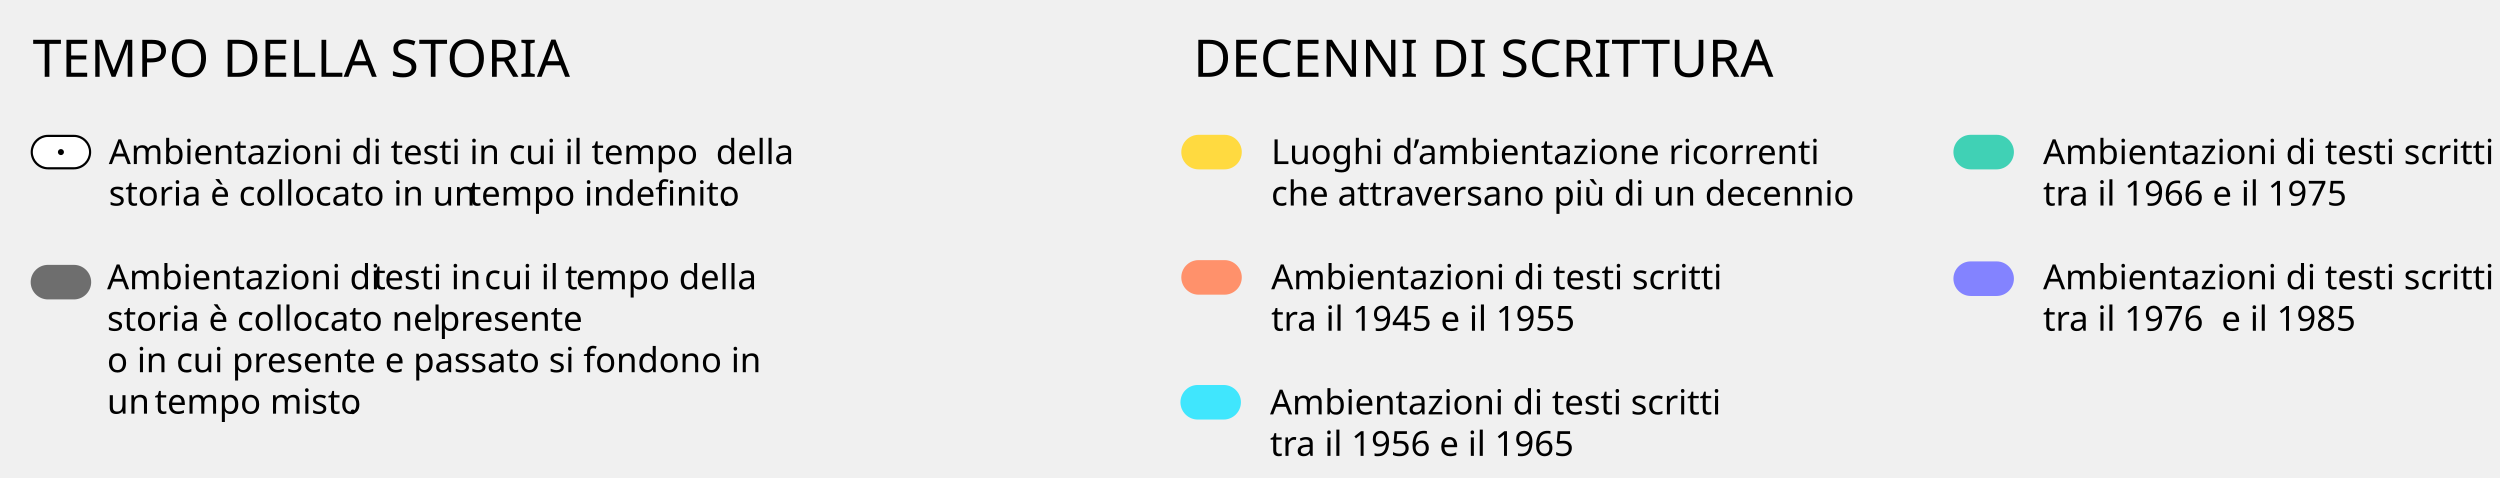
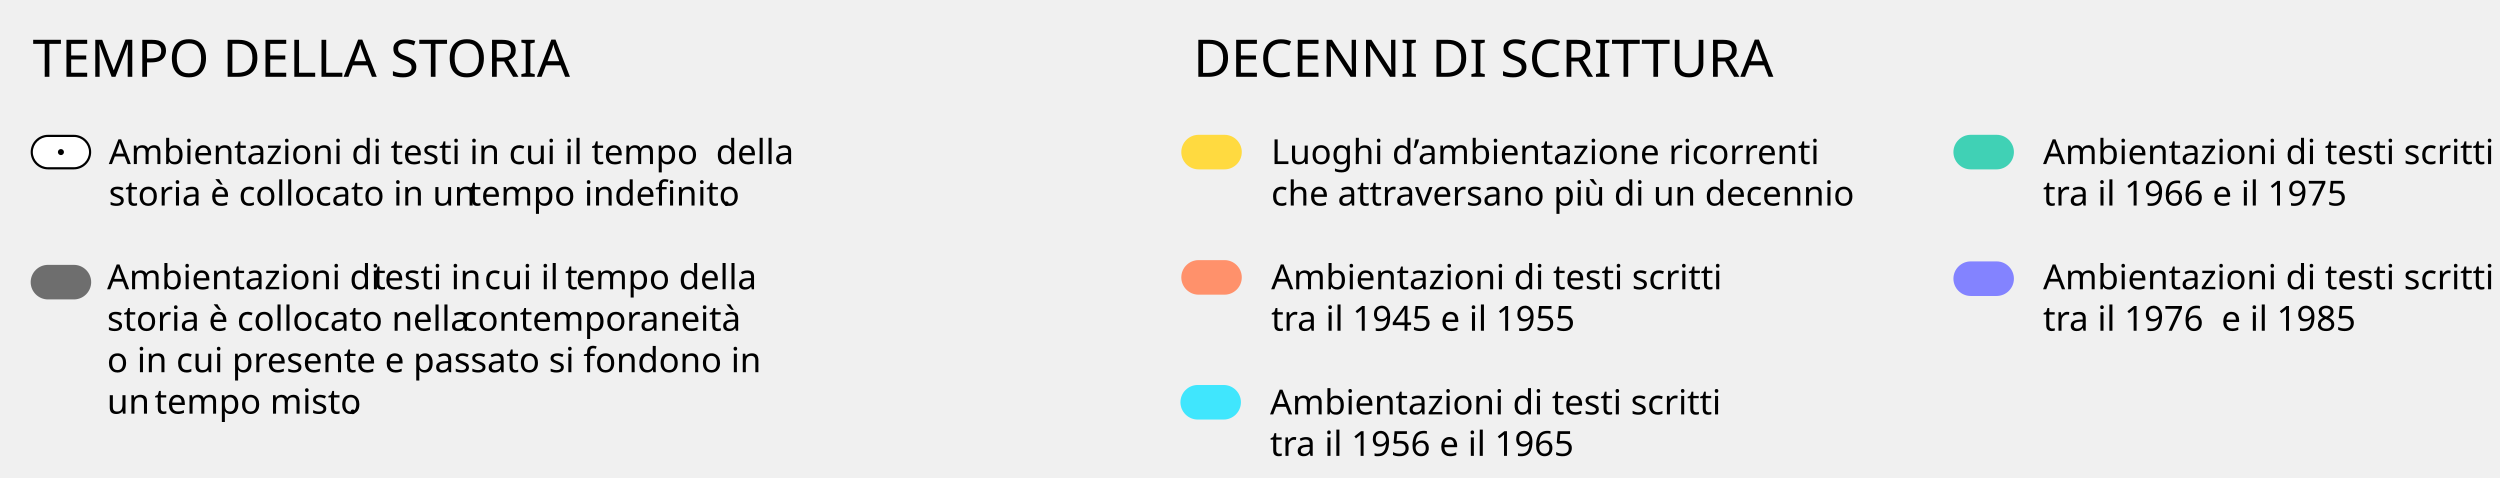
- <svg xmlns="http://www.w3.org/2000/svg" version="1.1" x="0px" y="0px" viewBox="0 0 578.6 110.6" style="enable-background:new 0 0 578.6 110.6;" xml:space="preserve">
+ <svg xmlns="http://www.w3.org/2000/svg" version="1.1" id="Layer_1" x="0px" y="0px" viewBox="0 0 578.6 110.6" style="enable-background:new 0 0 578.6 110.6;" xml:space="preserve">
  <style type="text/css">
	.st0{display:none;}
- 	.st1{display:none;fill:#F8F8FF;stroke:#000000;stroke-width:0.523;stroke-miterlimit:10;}
- 	.st2{display:none;fill:none;stroke:#000000;stroke-width:0.501;stroke-miterlimit:10;}
- 	.st3{fill:none;stroke:#000000;stroke-width:0.501;stroke-miterlimit:10;}
- 	.st4{opacity:0.5;}
- 	.st5{fill:url(#);}
- 	.st6{fill:none;stroke:#000000;stroke-width:0.527;stroke-miterlimit:10;}
- 	.st7{fill:none;stroke:#000000;stroke-width:0.5;stroke-miterlimit:10;}
- 	.st8{fill:none;stroke:#000000;stroke-width:0.506;stroke-miterlimit:10;}
- 	.st9{font-family:'HKGrotesk-Medium';}
- 	.st10{font-size:12px;}
- 	.st11{clip-path:url(#SVGID_2_);fill:none;stroke:#4F4F4F;stroke-width:0.5;stroke-miterlimit:10;}
- 	.st12{clip-path:url(#SVGID_4_);fill:none;stroke:#0D1B3A;stroke-width:0.25;stroke-miterlimit:10;}
- 	.st13{clip-path:url(#SVGID_6_);fill:none;stroke:#00FFB6;stroke-width:0.5;stroke-miterlimit:10;}
- 	.st14{clip-path:url(#SVGID_8_);fill:none;stroke:#D34709;stroke-width:0.5;stroke-miterlimit:10;}
- 	.st15{clip-path:url(#SVGID_10_);fill:none;stroke:#C17B0C;stroke-width:0.5;stroke-miterlimit:10;}
- 	.st16{fill:#DBDBDB;}
- 	.st17{fill:none;stroke:#000000;stroke-width:0.25;stroke-miterlimit:10;}
- 	.st18{clip-path:url(#SVGID_12_);fill:none;stroke:#4F4F4F;stroke-width:0.5;stroke-miterlimit:10;}
- 	.st19{clip-path:url(#SVGID_14_);fill:none;stroke:#FF3366;stroke-width:0.5;stroke-miterlimit:10;}
- 	.st20{clip-path:url(#SVGID_16_);fill:none;stroke:#8131F4;stroke-width:0.5;stroke-miterlimit:10;}
- 	.st21{clip-path:url(#SVGID_18_);fill:none;stroke:#0505C4;stroke-width:0.5;stroke-miterlimit:10;}
- 	.st22{clip-path:url(#SVGID_20_);fill:none;stroke:#869FD1;stroke-width:0.5;stroke-miterlimit:10;}
- 	.st23{fill:none;stroke:#FF0000;stroke-width:0.5;stroke-miterlimit:10;stroke-dasharray:2,2;}
- 	.st24{clip-path:url(#SVGID_22_);fill:none;stroke:#4F4F4F;stroke-width:0.5;stroke-miterlimit:10;}
- 	.st25{clip-path:url(#SVGID_24_);fill:none;stroke:#FF3366;stroke-width:0.5;stroke-miterlimit:10;}
- 	.st26{clip-path:url(#SVGID_26_);fill:none;stroke:#8131F4;stroke-width:0.5;stroke-miterlimit:10;}
- 	.st27{clip-path:url(#SVGID_28_);fill:none;stroke:#0505C4;stroke-width:0.5;stroke-miterlimit:10;}
- 	.st28{clip-path:url(#SVGID_30_);fill:none;stroke:#ED6826;stroke-width:0.5;stroke-miterlimit:10;}
- 	.st29{clip-path:url(#SVGID_32_);fill:none;stroke:#00FFB6;stroke-width:0.5;stroke-miterlimit:10;}
- 	.st30{clip-path:url(#SVGID_34_);fill:none;stroke:#4F4F4F;stroke-width:0.5;stroke-miterlimit:10;}
- 	.st31{fill:#6E6E6E;}
- 	.st32{fill:#FFDA40;}
- 	.st33{fill:#FF916B;}
- 	.st34{fill:#40E6FD;}
- 	.st35{fill:#40D1B5;}
- 	.st36{fill:#8383FF;}
- 	.st37{fill:#FFFFFF;}
- 	.st38{font-family:'HKGrotesk-Light';}
- 	.st39{font-size:8px;}
- 	.st40{fill:#00BFD3;}
- 	.st41{fill:#FFA500;}
- 	.st42{opacity:0.5;fill:#FFA500;}
- 	.st43{opacity:0.5;fill:#00BFD3;}
- 	.st44{fill:none;}
- 	.st45{clip-path:url(#SVGID_36_);}
- 	.st46{fill-rule:evenodd;clip-rule:evenodd;fill:#A5A5A5;}
- 	.st47{fill:#A5A5A5;}
- 	.st48{fill:#A5A5A5;fill-opacity:0;}
- 	.st49{opacity:0.2;}
- 	.st50{clip-path:url(#SVGID_38_);}
- 	.st51{clip-path:url(#SVGID_40_);}
- 	.st52{clip-path:url(#SVGID_42_);}
- 	.st53{clip-path:url(#SVGID_44_);}
+ 	.st1{font-family:'HKGrotesk-Medium';}
+ 	.st2{font-size:12px;}
+ 	.st3{fill:#FFFFFF;}
+ 	.st4{font-family:'HKGrotesk-Light';}
+ 	.st5{font-size:8px;}
+ 	.st6{fill:#FF916B;}
+ 	.st7{fill:#40E6FD;}
+ 	.st8{fill:#40D1B5;}
+ 	.st9{fill:#8383FF;}
+ 	.st10{fill:#6E6E6E;}
+ 	.st11{fill:none;}
+ 	.st12{fill:#FFDA40;}
</style>
  <g id="Layer_4" class="st0">
</g>
-   <g id="Layer_1">
+   <g id="Layer_1_1_">
</g>
  <g id="legenda">
    <g>
-       <text transform="matrix(1 0 0 1 7.5519 17.7791)" class="st9 st10">TEMPO DELLA STORIA</text>
+       <text transform="matrix(1 0 0 1 7.5519 17.7791)" class="st1 st2">TEMPO DELLA STORIA</text>
    </g>
    <g>
-       <text transform="matrix(1 0 0 1 276.1853 17.7791)" class="st9 st10">DECENNI DI SCRITTURA</text>
+       <text transform="matrix(1 0 0 1 276.1853 17.7791)" class="st1 st2">DECENNI DI SCRITTURA</text>
    </g>
  </g>
  <g id="Isolation_Mode">
    <g>
-       <path class="st37" d="M11.1,38.9c-2.1,0-3.8-1.7-3.8-3.8s1.7-3.8,3.8-3.8h6c2.1,0,3.8,1.7,3.8,3.8s-1.7,3.8-3.8,3.8H11.1z" />
+       <path class="st3" d="M11.1,38.9c-2.1,0-3.8-1.7-3.8-3.8s1.7-3.8,3.8-3.8h6c2.1,0,3.8,1.7,3.8,3.8s-1.7,3.8-3.8,3.8H11.1z" />
      <path d="M17.1,31.7c1.9,0,3.5,1.6,3.5,3.5s-1.6,3.5-3.5,3.5h-6c-1.9,0-3.5-1.6-3.5-3.5s1.6-3.5,3.5-3.5H17.1 M17.1,31.2h-6    c-2.2,0-4,1.8-4,4s1.8,4,4,4h6c2.2,0,4-1.8,4-4S19.3,31.2,17.1,31.2L17.1,31.2z" />
    </g>
    <circle cx="14.1" cy="35.2" r="0.7" />
    <g>
      <g>
-         <text transform="matrix(1 0 0 1 294.2029 66.944)">
-           <tspan x="0" y="0" class="st38 st39">Ambientazioni di testi scritti </tspan>
-           <tspan x="0" y="9.6" class="st38 st39">tra il 1945 e il 1955</tspan>
-         </text>
+         <text transform="matrix(1 0 0 1 294.2029 66.944)" class="st4 st5">Ambientazioni di testi scritti </text>
+         <text transform="matrix(1 0 0 1 294.2029 76.544)" class="st4 st5">tra il 1945 e il 1955</text>
      </g>
-       <path class="st33" d="M283.4,68.2h-6c-2.2,0-4-1.8-4-4v0c0-2.2,1.8-4,4-4h6c2.2,0,4,1.8,4,4v0C287.4,66.4,285.6,68.2,283.4,68.2z" />
+       <path class="st6" d="M283.4,68.2h-6c-2.2,0-4-1.8-4-4l0,0c0-2.2,1.8-4,4-4h6c2.2,0,4,1.8,4,4l0,0    C287.4,66.4,285.6,68.2,283.4,68.2z" />
    </g>
    <g>
      <g>
-         <text transform="matrix(1 0 0 1 293.936 95.9125)">
-           <tspan x="0" y="0" class="st38 st39">Ambientazioni di testi scritti</tspan>
-           <tspan x="0" y="9.6" class="st38 st39">tra il 1956 e il 1965</tspan>
-         </text>
+         <text transform="matrix(1 0 0 1 293.936 95.9125)" class="st4 st5">Ambientazioni di testi scritti</text>
+         <text transform="matrix(1 0 0 1 293.936 105.5125)" class="st4 st5">tra il 1956 e il 1965</text>
      </g>
-       <path class="st34" d="M283.2,97.1h-6c-2.2,0-4-1.8-4-4v0c0-2.2,1.8-4,4-4h6c2.2,0,4,1.8,4,4v0C287.2,95.3,285.4,97.1,283.2,97.1z" />
+       <path class="st7" d="M283.2,97.1h-6c-2.2,0-4-1.8-4-4l0,0c0-2.2,1.8-4,4-4h6c2.2,0,4,1.8,4,4l0,0    C287.2,95.3,285.4,97.1,283.2,97.1z" />
    </g>
    <g>
      <g>
-         <text transform="matrix(1 0 0 1 472.844 37.9755)">
-           <tspan x="0" y="0" class="st38 st39">Ambientazioni di testi scritti</tspan>
-           <tspan x="0" y="9.6" class="st38 st39">tra il 1966 e il 1975</tspan>
-         </text>
+         <text transform="matrix(1 0 0 1 472.844 37.9755)" class="st4 st5">Ambientazioni di testi scritti</text>
+         <text transform="matrix(1 0 0 1 472.844 47.5755)" class="st4 st5">tra il 1966 e il 1975</text>
      </g>
-       <path class="st35" d="M462.1,39.2h-6c-2.2,0-4-1.8-4-4v0c0-2.2,1.8-4,4-4h6c2.2,0,4,1.8,4,4v0C466.1,37.4,464.3,39.2,462.1,39.2z" />
+       <path class="st8" d="M462.1,39.2h-6c-2.2,0-4-1.8-4-4l0,0c0-2.2,1.8-4,4-4h6c2.2,0,4,1.8,4,4l0,0    C466.1,37.4,464.3,39.2,462.1,39.2z" />
    </g>
    <g>
      <g>
-         <text transform="matrix(1 0 0 1 472.844 66.9441)">
-           <tspan x="0" y="0" class="st38 st39">Ambientazioni di testi scritti</tspan>
-           <tspan x="0" y="9.6" class="st38 st39">tra il 1976  e il 1985</tspan>
-         </text>
+         <text transform="matrix(1 0 0 1 472.844 66.9441)" class="st4 st5">Ambientazioni di testi scritti</text>
+         <text transform="matrix(1 0 0 1 472.844 76.5441)" class="st4 st5">tra il 1976  e il 1985</text>
      </g>
-       <path class="st36" d="M462.1,68.5h-6c-2.2,0-4-1.8-4-4v0c0-2.2,1.8-4,4-4h6c2.2,0,4,1.8,4,4v0C466.1,66.7,464.3,68.5,462.1,68.5z" />
+       <path class="st9" d="M462.1,68.5h-6c-2.2,0-4-1.8-4-4l0,0c0-2.2,1.8-4,4-4h6c2.2,0,4,1.8,4,4l0,0    C466.1,66.7,464.3,68.5,462.1,68.5z" />
    </g>
    <g>
-       <path class="st31" d="M17.1,69.3h-6c-2.2,0-4-1.8-4-4v0c0-2.2,1.8-4,4-4h6c2.2,0,4,1.8,4,4v0C21.1,67.5,19.3,69.3,17.1,69.3z" />
+       <path class="st10" d="M17.1,69.3h-6c-2.2,0-4-1.8-4-4l0,0c0-2.2,1.8-4,4-4h6c2.2,0,4,1.8,4,4l0,0C21.1,67.5,19.3,69.3,17.1,69.3z" />
      <g>
        <g>
-           <rect x="24.8" y="60.2" class="st44" width="154.4" height="53.4" />
-           <text transform="matrix(1 0 0 1 24.7794 66.9438)">
-             <tspan x="0" y="0" class="st38 st39">A</tspan>
-             <tspan x="5.1" y="0" class="st38 st39">mbientazioni di </tspan>
-             <tspan x="61.6" y="0" class="st38 st39">t</tspan>
-             <tspan x="64.2" y="0" class="st38 st39">esti in </tspan>
-             <tspan x="87.3" y="0" class="st38 st39">c</tspan>
-             <tspan x="91.3" y="0" class="st38 st39">ui il </tspan>
-             <tspan x="106" y="0" class="st38 st39">t</tspan>
-             <tspan x="108.5" y="0" class="st38 st39">empo della </tspan>
-             <tspan x="0" y="9.6" class="st38 st39">storia è collocato nel </tspan>
-             <tspan x="76.8" y="9.6" class="st9 st39">presente </tspan>
-             <tspan x="0" y="19.2" class="st38 st39">o in cui presente e passato si fondono in </tspan>
-             <tspan x="0" y="28.8" class="st38 st39">un </tspan>
-             <tspan x="11" y="28.8" class="st9 st39">tempo misto</tspan>
-             <tspan x="55.8" y="28.8" class="st38 st39">. </tspan>
-           </text>
+           <rect x="24.8" y="60.2" class="st11" width="154.4" height="53.4" />
+           <text transform="matrix(1 0 0 1 24.7794 66.9438)" class="st4 st5">A</text>
+           <text transform="matrix(1 0 0 1 29.8794 66.9438)" class="st4 st5">mbientazioni di </text>
+           <text transform="matrix(1 0 0 1 86.3794 66.9438)" class="st4 st5">t</text>
+           <text transform="matrix(1 0 0 1 88.9794 66.9438)" class="st4 st5">esti in </text>
+           <text transform="matrix(1 0 0 1 112.0794 66.9438)" class="st4 st5">c</text>
+           <text transform="matrix(1 0 0 1 116.0794 66.9438)" class="st4 st5">ui il </text>
+           <text transform="matrix(1 0 0 1 130.7794 66.9438)" class="st4 st5">t</text>
+           <text transform="matrix(1 0 0 1 133.2794 66.9438)" class="st4 st5">empo della </text>
+           <text transform="matrix(1 0 0 1 24.7794 76.5438)" class="st4 st5">storia è collocato nella </text>
+           <text transform="matrix(1 0 0 1 106.6895 76.5438)" class="st1 st5">contemporaneità</text>
+           <text transform="matrix(1 0 0 1 24.7794 86.1438)" class="st4 st5">o in cui presente e passato si fondono in </text>
+           <text transform="matrix(1 0 0 1 24.7794 95.7438)" class="st4 st5">un </text>
+           <text transform="matrix(1 0 0 1 35.7794 95.7438)" class="st1 st5">tempo misto</text>
+           <text transform="matrix(1 0 0 1 80.5794 95.7438)" class="st4 st5">. </text>
        </g>
      </g>
    </g>
    <g>
      <g>
        <g>
-           <rect x="25.2" y="31.2" class="st44" width="172.7" height="24.5" />
-           <text transform="matrix(1 0 0 1 25.1739 37.976)">
-             <tspan x="0" y="0" class="st38 st39">Ambientazioni di testi in cui il tempo  della </tspan>
-             <tspan x="0" y="9.6" class="st38 st39">storia è collocato in un </tspan>
-             <tspan x="83.3" y="9.6" class="st9 st39">tempo indefinito</tspan>
-             <tspan x="141.9" y="9.6" class="st38 st39">.</tspan>
-           </text>
+           <rect x="25.2" y="31.2" class="st11" width="172.7" height="24.5" />
+           <text transform="matrix(1 0 0 1 25.1739 37.976)" class="st4 st5">Ambientazioni di testi in cui il tempo  della </text>
+           <text transform="matrix(1 0 0 1 25.1739 47.576)" class="st4 st5">storia è collocato in un </text>
+           <text transform="matrix(1 0 0 1 108.4739 47.576)" class="st1 st5">tempo indefinito</text>
+           <text transform="matrix(1 0 0 1 167.0739 47.576)" class="st4 st5">.</text>
        </g>
      </g>
    </g>
    <g>
      <g>
-         <text transform="matrix(1 0 0 1 294.2029 37.9757)">
-           <tspan x="0" y="0" class="st38 st39">Luoghi d’ambientazione ricorrenti</tspan>
-           <tspan x="0" y="9.6" class="st38 st39">che attraversano più di un decennio</tspan>
-         </text>
+         <text transform="matrix(1 0 0 1 294.2029 37.9757)" class="st4 st5">Luoghi d’ambientazione ricorrenti</text>
+         <text transform="matrix(1 0 0 1 294.2029 47.5757)" class="st4 st5">che attraversano più di un decennio</text>
      </g>
-       <path class="st32" d="M283.4,39.2h-6c-2.2,0-4-1.8-4-4v0c0-2.2,1.8-4,4-4h6c2.2,0,4,1.8,4,4v0C287.4,37.4,285.6,39.2,283.4,39.2z" />
+       <path class="st12" d="M283.4,39.2h-6c-2.2,0-4-1.8-4-4l0,0c0-2.2,1.8-4,4-4h6c2.2,0,4,1.8,4,4l0,0    C287.4,37.4,285.6,39.2,283.4,39.2z" />
    </g>
  </g>
  <g id="Layer_6">
</g>
  <g id="Livello_3">
</g>
  <g id="Tavola_2">
</g>
</svg>
